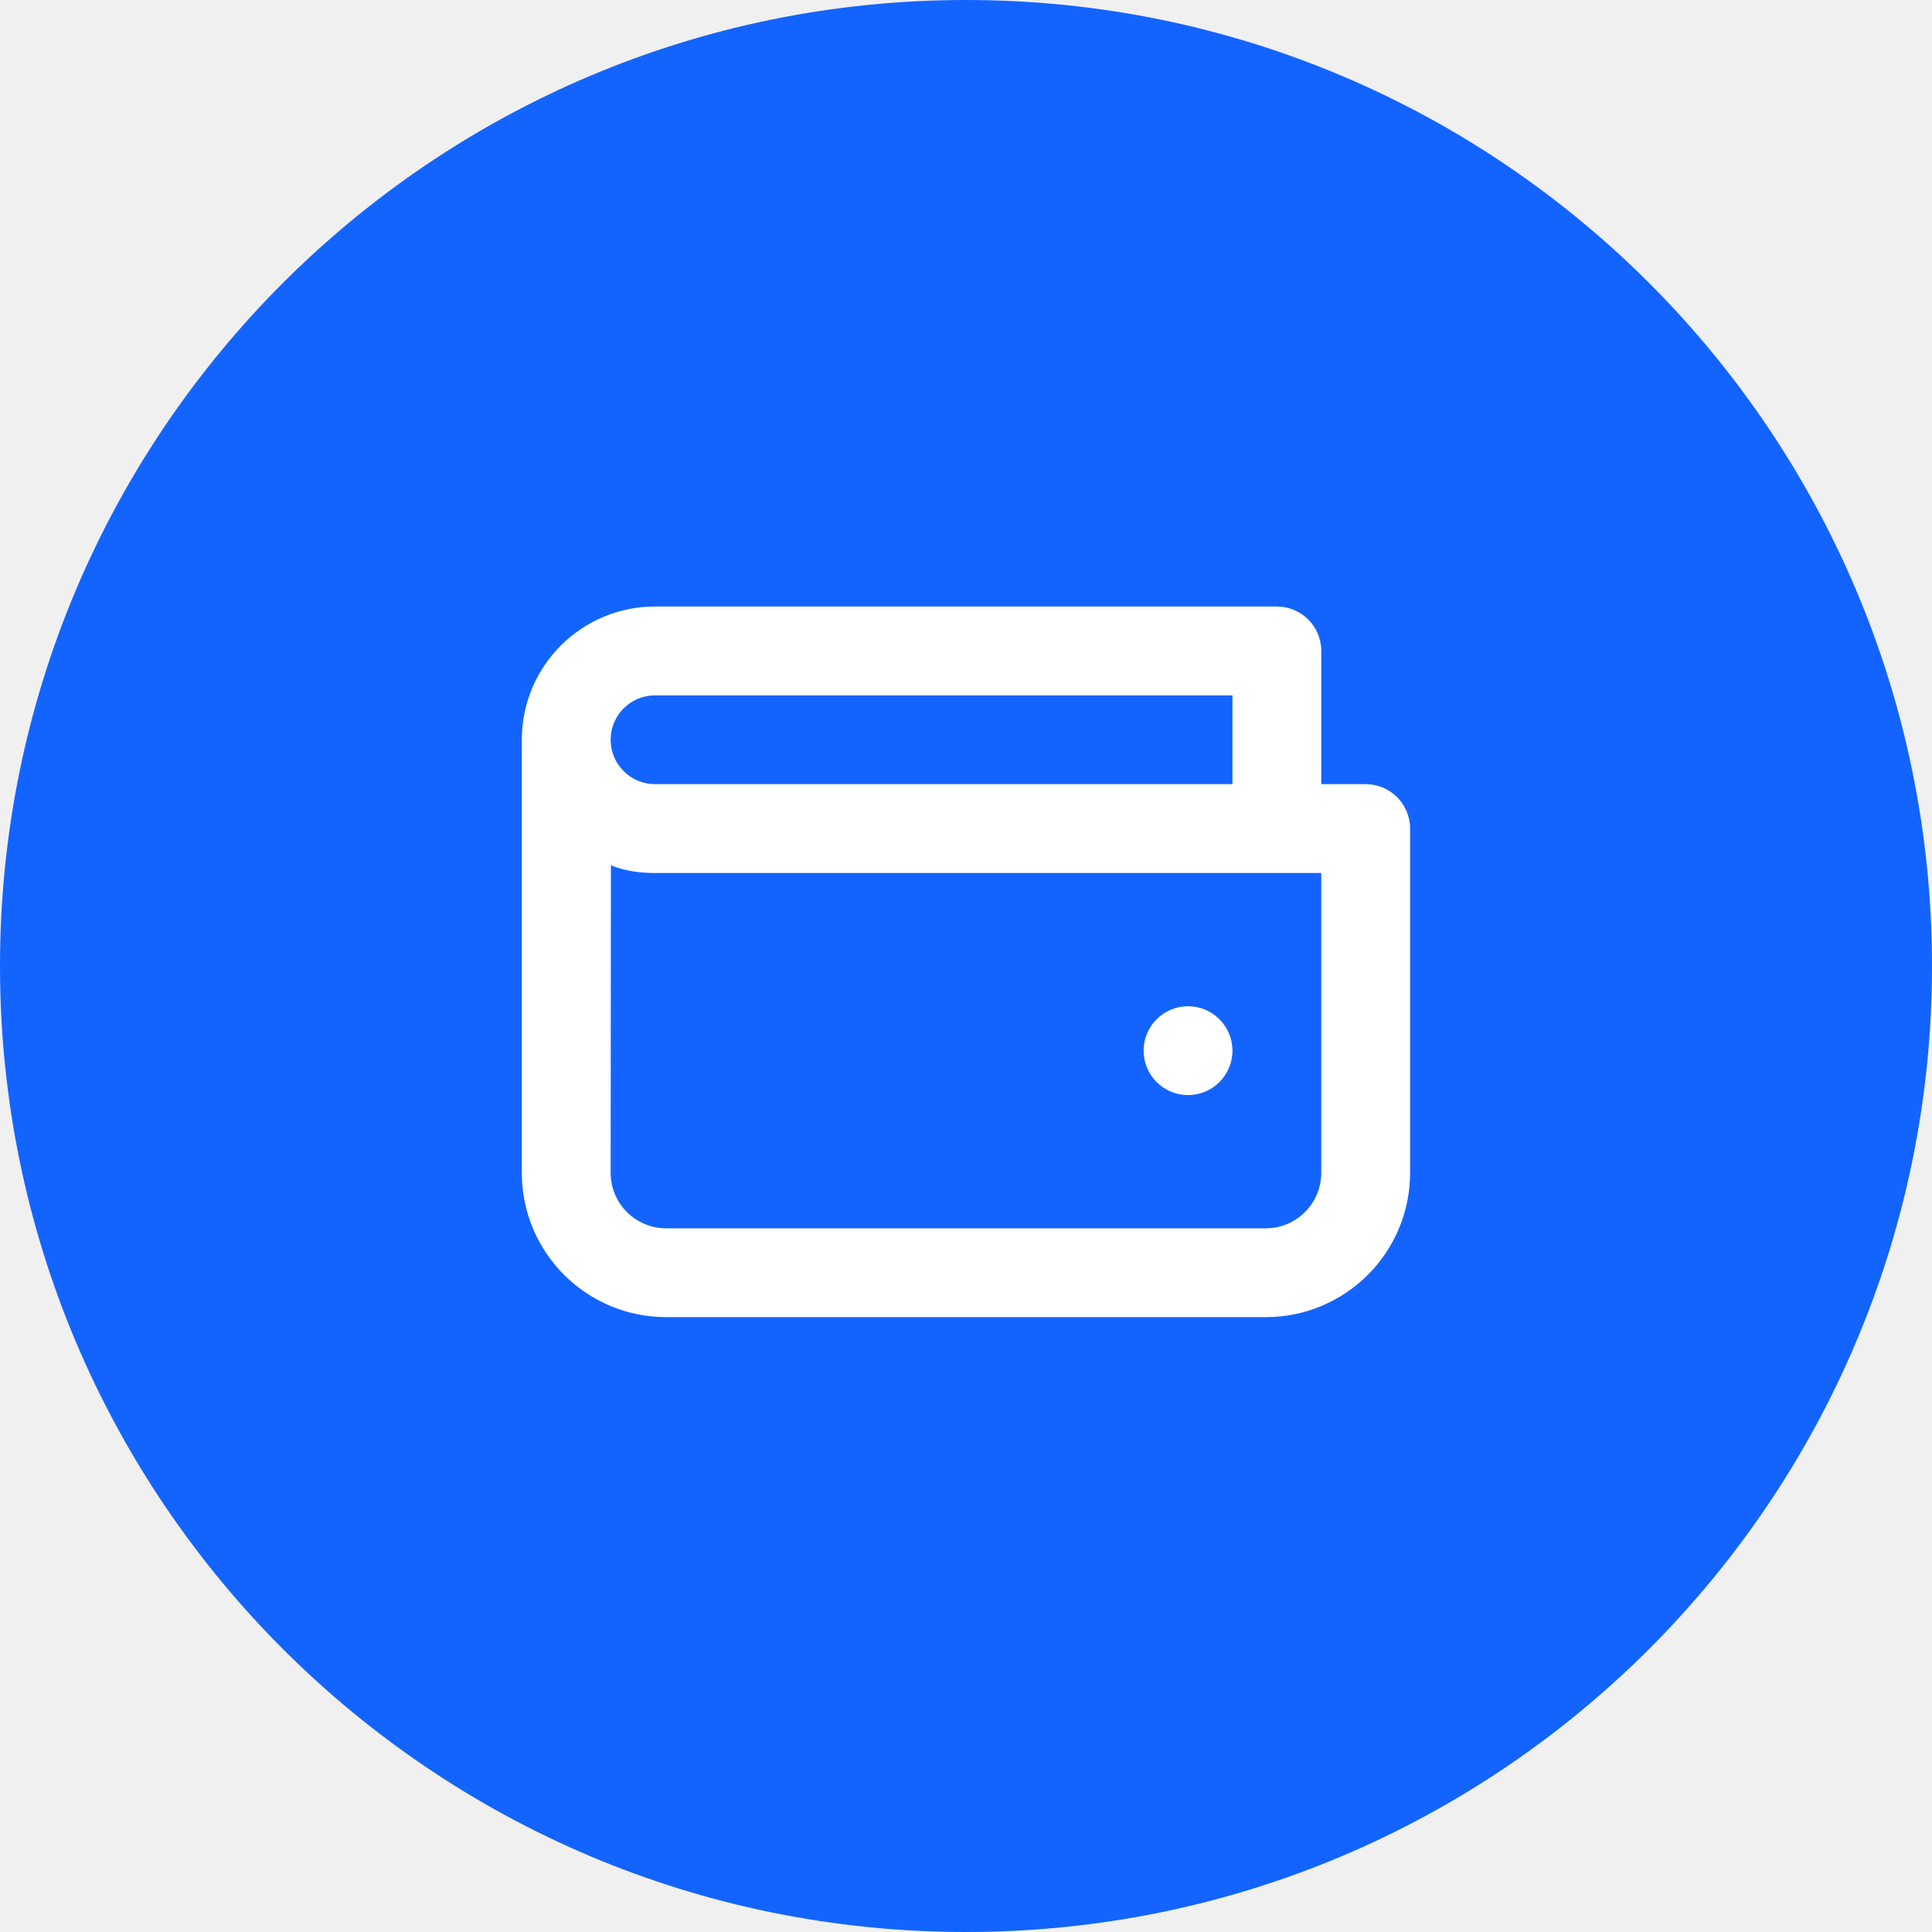
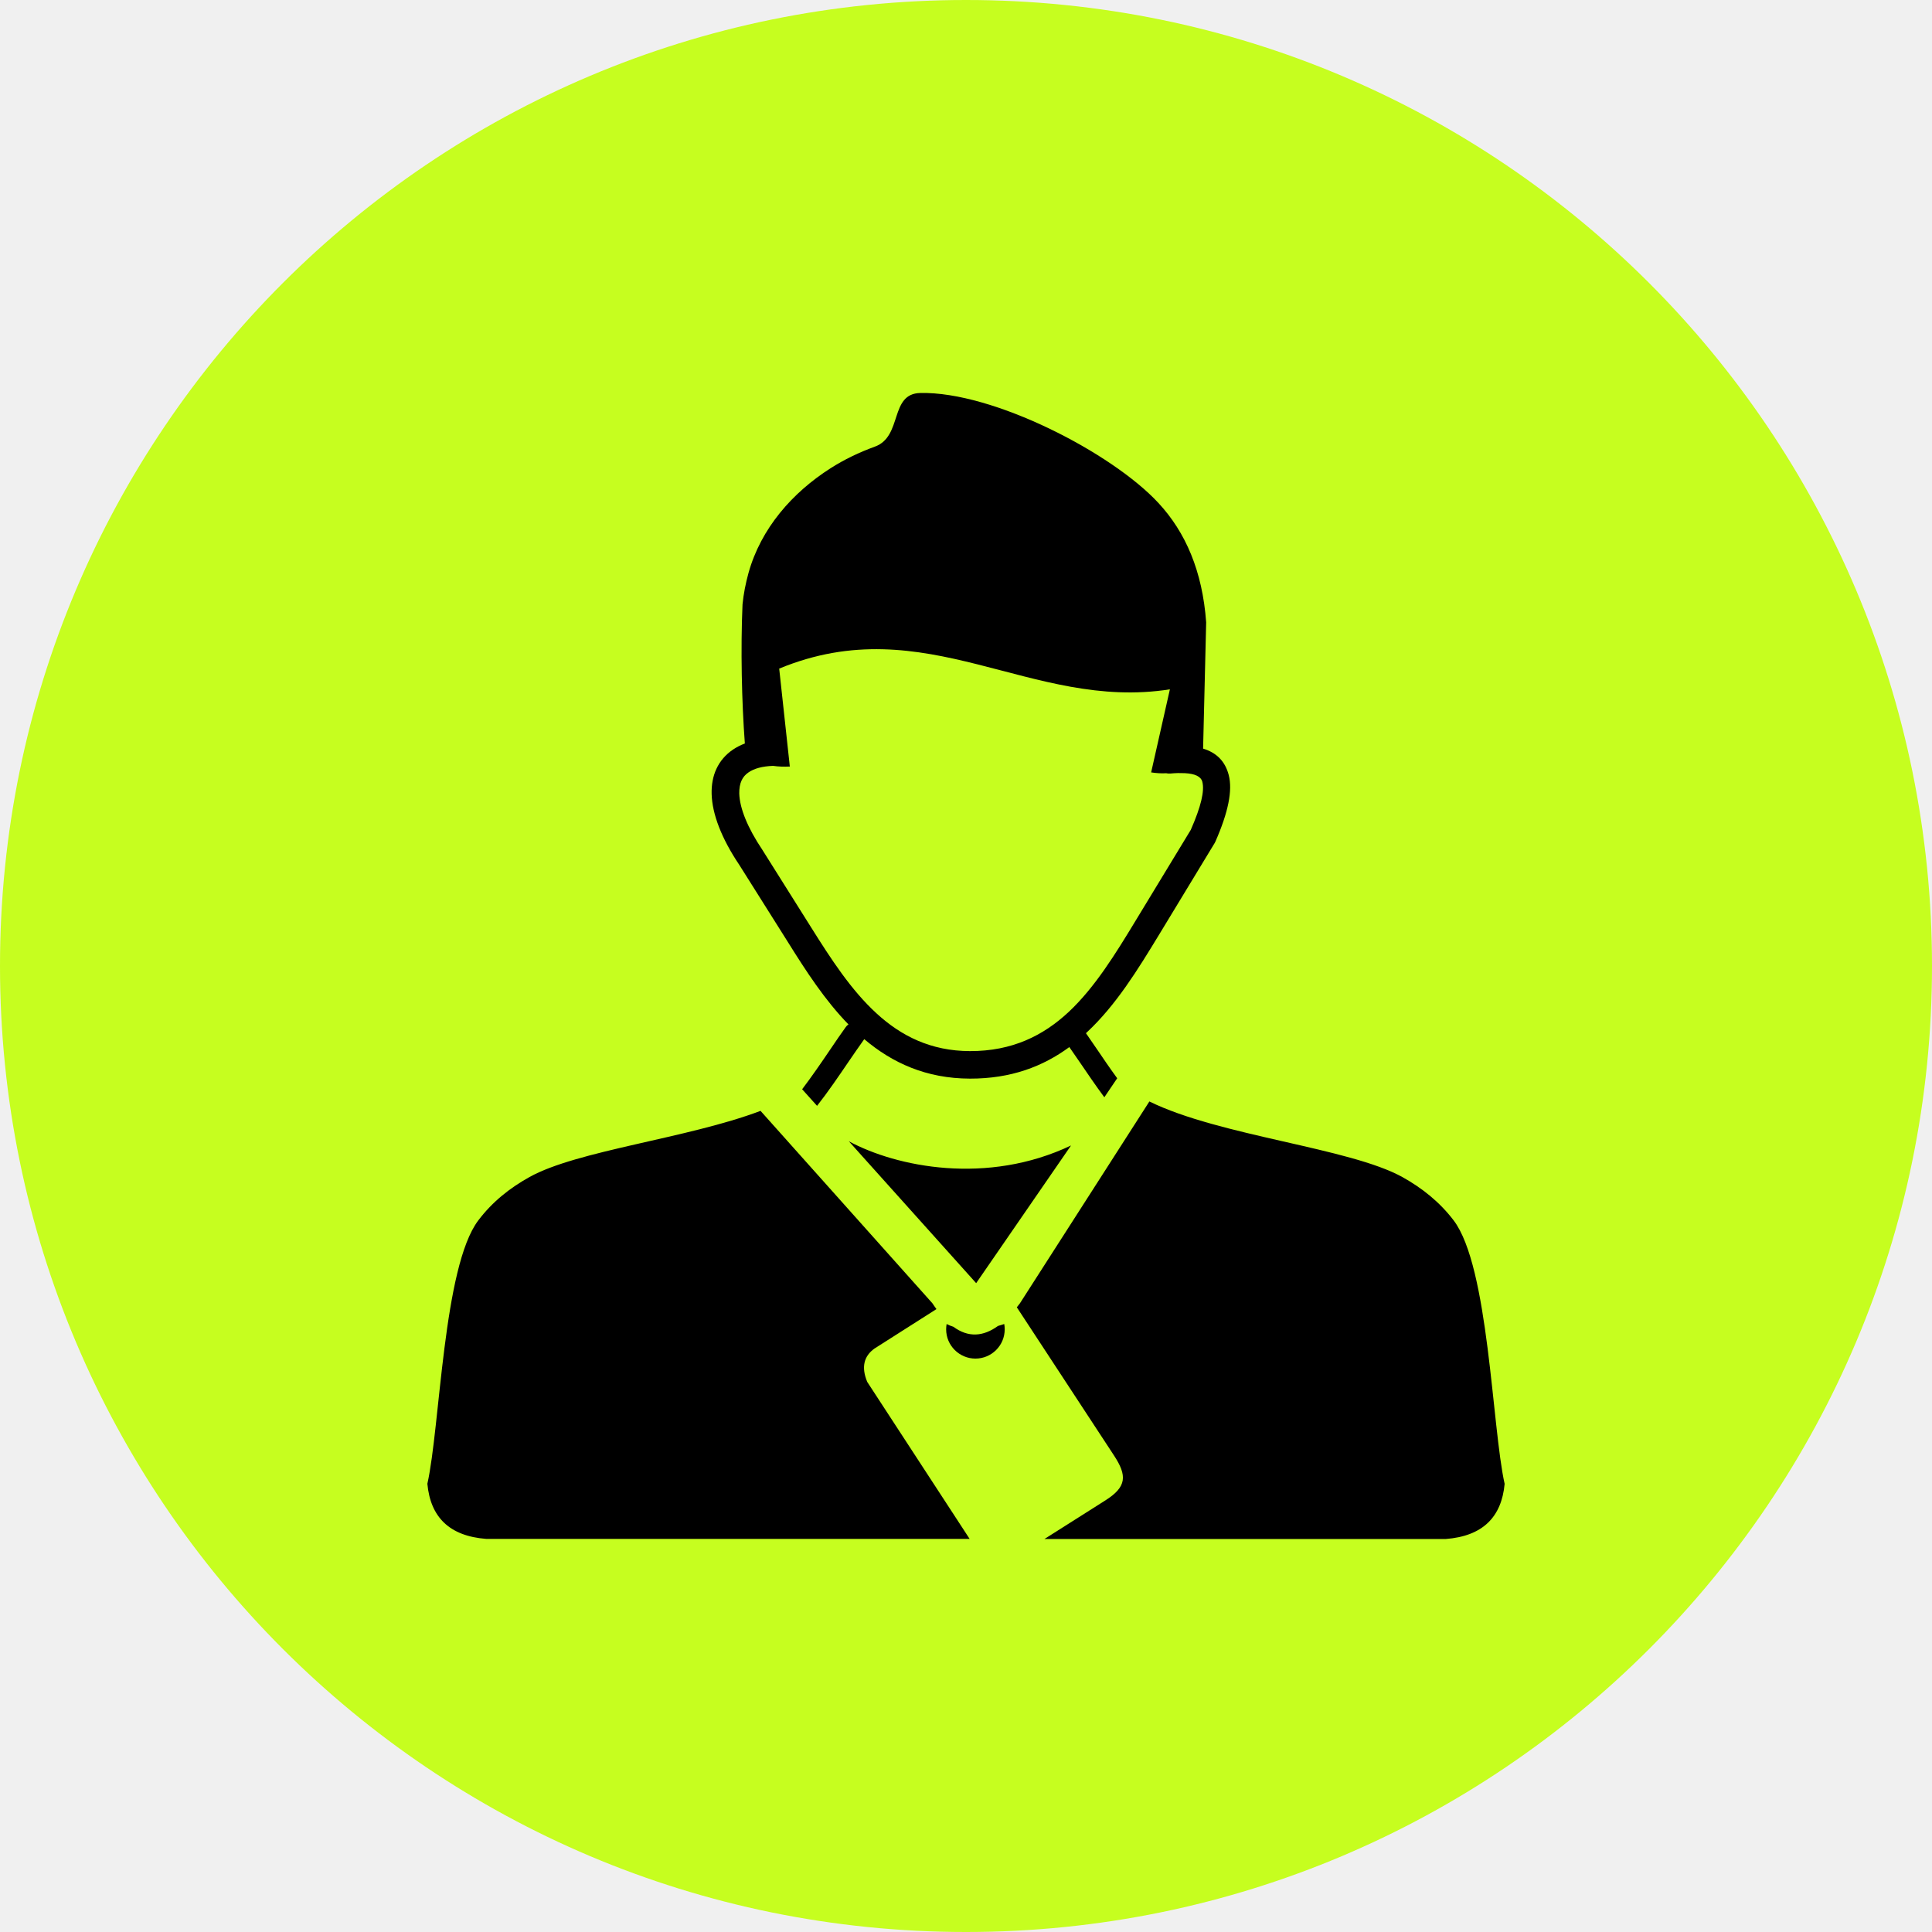
<svg xmlns="http://www.w3.org/2000/svg" width="58" height="58" viewBox="0 0 58 58" fill="none">
-   <circle cx="29" cy="29" r="29" fill="#1364FF" />
-   <path d="M19.665 18.208C17.456 18.208 15.665 19.999 15.665 22.208V35.208C15.665 37.601 17.605 39.541 19.999 39.541H37.999C40.392 39.541 42.332 37.601 42.332 35.208V24.875C42.332 24.138 41.735 23.541 40.999 23.541H39.665V19.541C39.665 18.805 39.068 18.208 38.332 18.208H19.665ZM19.665 20.875H36.999V23.541H19.665C18.929 23.541 18.332 22.944 18.332 22.208C18.332 21.472 18.929 20.875 19.665 20.875ZM19.665 26.208H39.665V35.208C39.665 36.129 38.919 36.875 37.999 36.875H19.999C19.078 36.875 18.332 36.129 18.332 35.208L18.34 25.974C18.34 25.974 18.817 26.212 19.665 26.208ZM35.665 30.208C34.929 30.208 34.332 30.805 34.332 31.541C34.332 32.278 34.929 32.875 35.665 32.875C36.402 32.875 36.999 32.278 36.999 31.541C36.999 30.805 36.402 30.208 35.665 30.208Z" fill="white" />
+   <circle cx="29" cy="29" r="29" fill="#C6FE1F" />
+   <path fill-rule="evenodd" clip-rule="evenodd" d="M23.21 22.992C22.885 23.003 22.641 23.071 22.473 23.186C22.378 23.25 22.308 23.331 22.263 23.429C22.213 23.538 22.191 23.67 22.193 23.821C22.207 24.266 22.44 24.846 22.888 25.515L22.893 25.523L24.355 27.848C24.94 28.78 25.553 29.729 26.318 30.426C27.051 31.098 27.942 31.552 29.118 31.555C30.392 31.558 31.324 31.087 32.083 30.379C32.87 29.642 33.491 28.631 34.102 27.623L35.748 24.913C36.056 24.213 36.165 23.745 36.095 23.471C36.053 23.309 35.874 23.227 35.566 23.211C35.502 23.208 35.434 23.208 35.364 23.208C35.292 23.211 35.213 23.213 35.135 23.222C35.09 23.225 35.048 23.222 35.009 23.213C34.863 23.222 34.712 23.211 34.558 23.188L35.121 20.694C30.941 21.352 27.813 18.246 23.392 20.072L23.711 23.012C23.535 23.02 23.366 23.015 23.21 22.992ZM33.153 32.941C32.895 32.593 32.64 32.218 32.408 31.877C32.301 31.72 32.198 31.572 32.102 31.434C31.305 32.02 30.347 32.383 29.12 32.381C27.802 32.378 26.785 31.907 25.945 31.196C25.94 31.205 25.934 31.213 25.928 31.221C25.791 31.412 25.637 31.636 25.472 31.877C25.181 32.305 24.853 32.787 24.529 33.198L24.081 32.7C24.366 32.325 24.663 31.893 24.926 31.504C25.097 31.252 25.256 31.017 25.391 30.832C25.413 30.802 25.441 30.773 25.472 30.754C24.764 30.029 24.195 29.149 23.655 28.284L22.193 25.963C21.659 25.168 21.381 24.437 21.364 23.841C21.356 23.561 21.404 23.303 21.507 23.082C21.616 22.847 21.785 22.651 22.009 22.5C22.115 22.43 22.233 22.368 22.361 22.32C22.266 21.06 22.233 19.473 22.291 18.145C22.322 17.829 22.384 17.515 22.471 17.199C22.843 15.866 23.781 14.791 24.937 14.055C25.346 13.794 25.794 13.579 26.265 13.408C27.105 13.103 26.696 11.818 27.628 11.798C29.809 11.748 33.385 13.593 34.779 15.102C35.591 15.978 36.098 17.143 36.21 18.683L36.118 22.474C36.524 22.598 36.781 22.855 36.888 23.27C37.005 23.729 36.877 24.378 36.487 25.266C36.479 25.283 36.473 25.297 36.462 25.314L34.799 28.055C34.158 29.11 33.505 30.172 32.637 30.983L32.601 31.017C32.705 31.166 32.819 31.334 32.94 31.51C33.127 31.787 33.332 32.087 33.539 32.37L33.153 32.941ZM25.483 34.262C26.914 35.035 29.636 35.587 32.153 34.388L29.305 38.521L25.483 34.262ZM34.505 33.067C36.624 34.108 40.519 34.456 42.107 35.34C42.689 35.665 43.216 36.08 43.641 36.639C44.697 38.034 44.789 42.836 45.17 44.547C45.078 45.544 44.512 46.117 43.401 46.202H31.355L33.181 45.045C33.827 44.636 33.844 44.303 33.438 43.687L30.526 39.246C30.557 39.207 30.588 39.168 30.619 39.126L34.505 33.067ZM29.109 46.199H14.6C13.488 46.115 12.922 45.541 12.83 44.544C13.214 42.833 13.303 38.031 14.359 36.637C14.782 36.077 15.308 35.662 15.893 35.337C17.327 34.537 20.639 34.178 22.832 33.349L27.992 39.126C28.031 39.188 28.073 39.243 28.113 39.3L26.253 40.484C25.94 40.708 25.847 41.035 26.035 41.486L29.109 46.199ZM28.622 39.831C29.067 40.159 29.515 40.128 29.96 39.806C30.022 39.789 30.084 39.77 30.148 39.748C30.157 39.798 30.162 39.851 30.162 39.907C30.162 40.394 29.767 40.786 29.283 40.786C28.799 40.786 28.404 40.392 28.404 39.907C28.404 39.854 28.409 39.801 28.418 39.748C28.482 39.781 28.552 39.809 28.622 39.831Z" fill="black" />
</svg>
